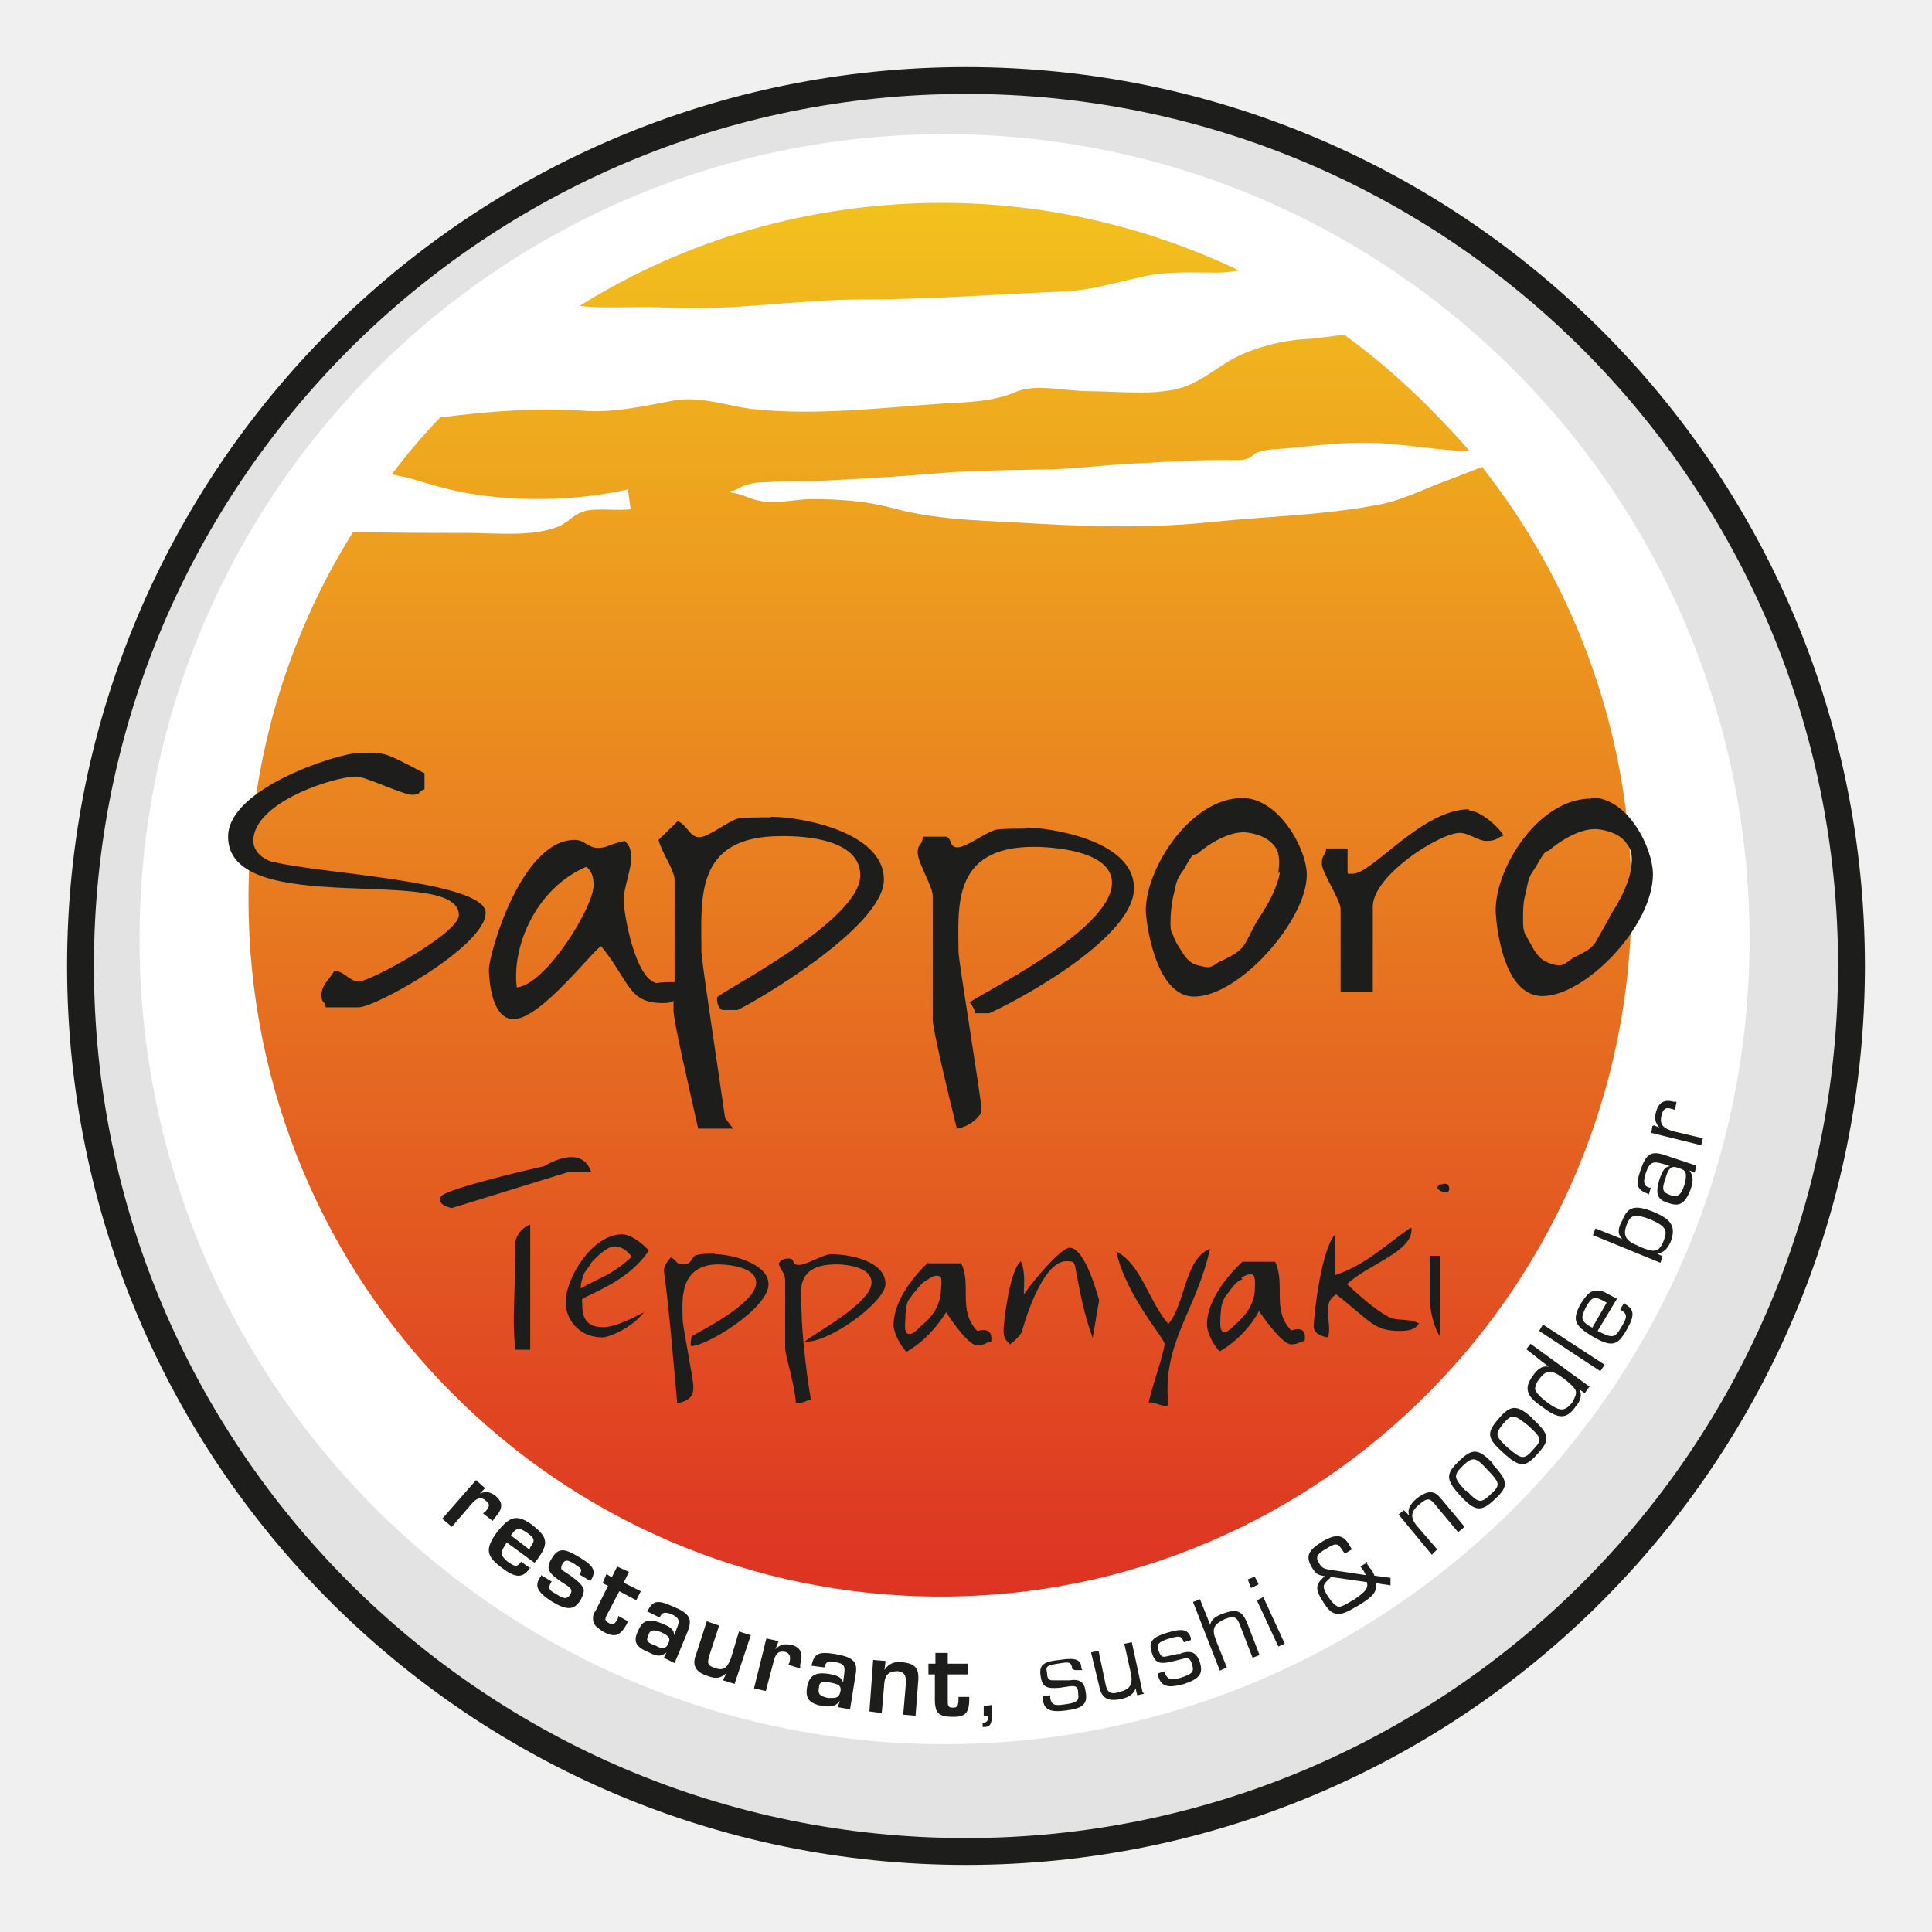
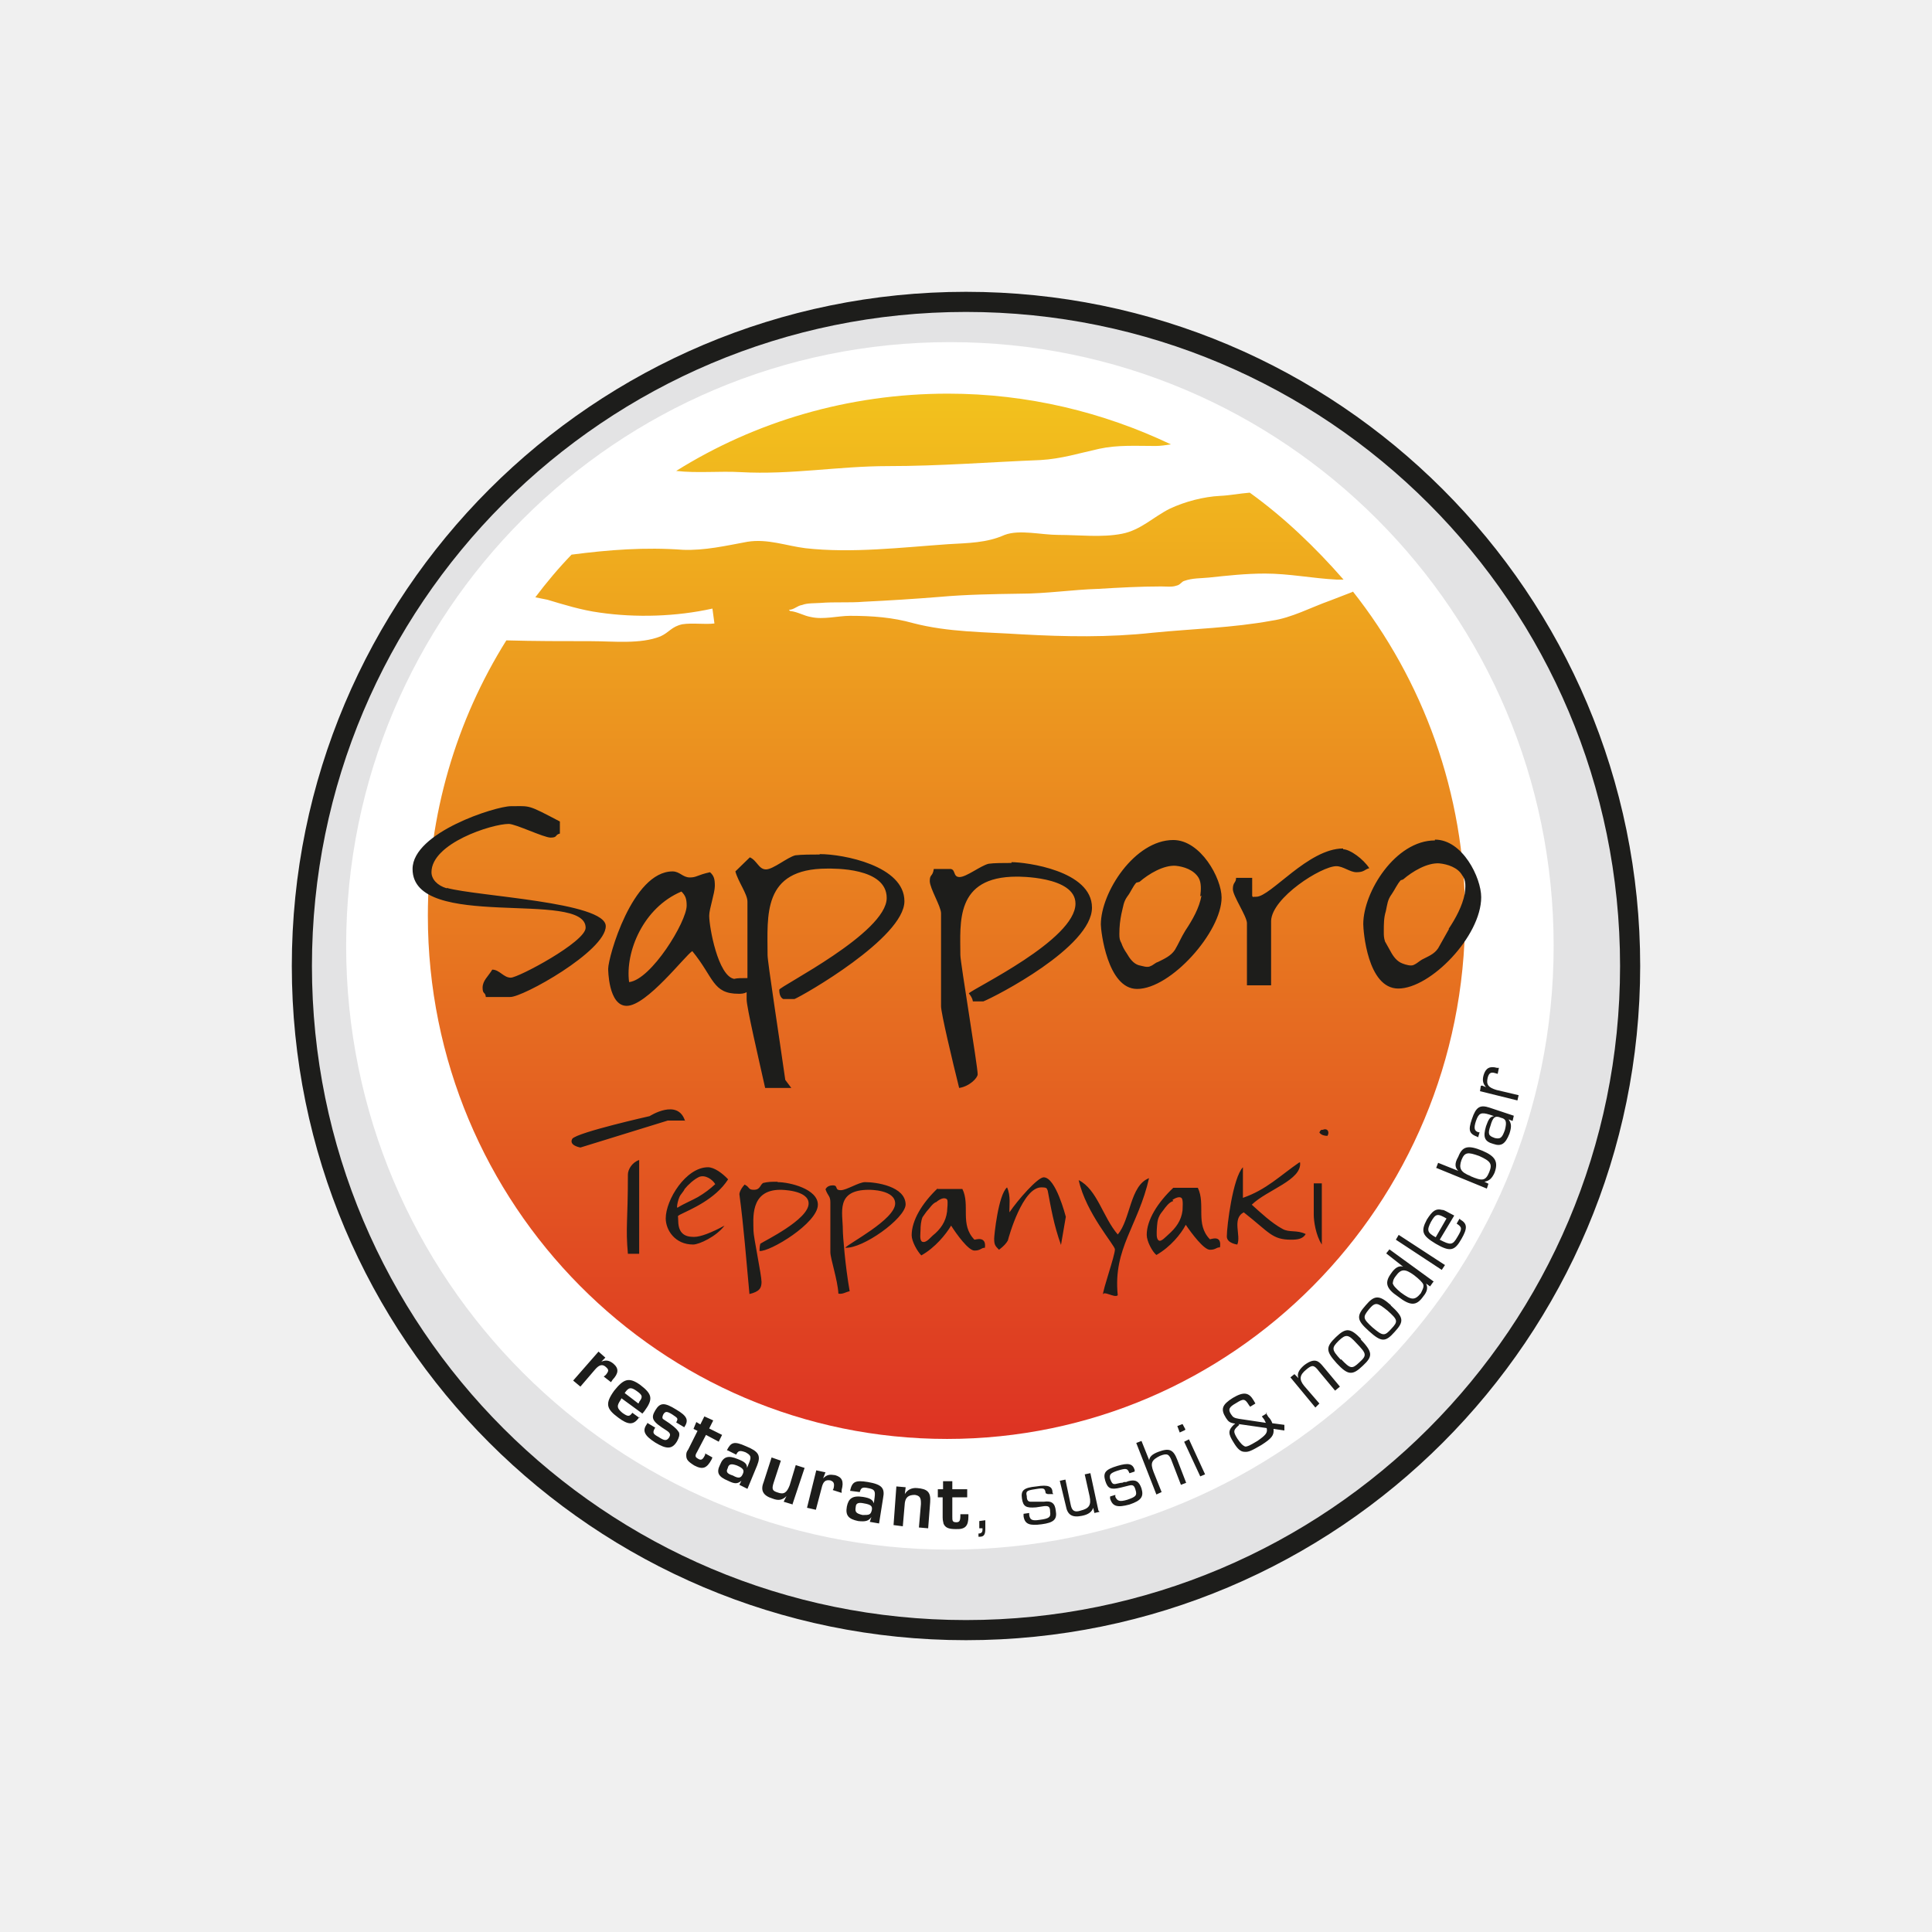
- <svg xmlns="http://www.w3.org/2000/svg" id="sap-ico" viewBox="0 0 36 36">
+ <svg xmlns="http://www.w3.org/2000/svg" id="sap-ico" viewBox="-6 -6 48 48">
  <defs>
    <linearGradient id="gr" gradientUnits="objectBoundingBox" x1="1" y1="1" x2="1">
      <stop offset="0" stop-color="#DD3123" />
      <stop offset="1" stop-color="#F3C51D" />
    </linearGradient>
    <mask id="msk1" maskUnits="userSpaceOnUse" height="36" width="36">
      <path d="M0 0h36v36H0z" />
      <path fill="#fff" d="M12.4 5.73c1.26.07 2.42-.15 3.67-.15 1.28 0 2.52-.1 3.78-.15.52-.03.96-.17 1.46-.28.46-.1.92-.07 1.4-.07.13 0 .25-.02.38-.04-1.68-.8-3.56-1.26-5.54-1.26-2.48 0-4.8.7-6.75 1.92.52.06 1.08 0 1.6.03zM27.62 8.7l-.57.22c-.48.17-.96.43-1.45.5-.98.18-1.95.2-2.96.3-1.1.12-2.17.1-3.26.04-.92-.06-1.82-.05-2.7-.28-.5-.14-1-.18-1.56-.18-.3 0-.66.1-.97.03-.18-.03-.33-.13-.52-.15l-.03-.03c.13 0 .2-.1.33-.12.13-.05.3-.04.45-.05.36-.03.72 0 1.08-.03.63-.03 1.26-.07 1.88-.12.66-.06 1.35-.07 2-.08.66 0 1.3-.1 1.95-.12.5-.03 1.03-.06 1.56-.06.13 0 .27.02.38-.02.1-.02.12-.1.2-.12.2-.07.4-.06.6-.08.47-.05.92-.1 1.4-.1.6 0 1.18.12 1.78.15h.17c-.7-.8-1.47-1.54-2.33-2.16-.25.02-.5.07-.74.08-.4.02-.87.14-1.25.32-.4.2-.72.53-1.18.62-.5.1-1.07.03-1.58.03-.43 0-.97-.14-1.34 0-.45.2-.9.2-1.4.23-1.16.08-2.4.23-3.55.1-.48-.06-.94-.24-1.44-.16-.54.1-1.06.22-1.6.2-.94-.07-1.85 0-2.77.12-.32.33-.63.7-.9 1.06l.3.06c.4.12.85.26 1.3.32.9.13 1.9.1 2.8-.1l.05.37c-.25.03-.54-.02-.8.02-.27.06-.32.2-.54.3-.5.2-1.17.12-1.73.12-.7 0-1.4 0-2.1-.02-1.24 1.98-1.95 4.33-1.95 6.84 0 7.18 5.77 13 12.9 13 7.1 0 12.87-5.82 12.87-13 0-3.05-1.05-5.86-2.8-8.07z" />
    </mask>
    <mask id="msk2">
      <path d="M0 0h36v36H0z" />
      <circle fill="#fff" cx="17.6" cy="16.6" r="13.5" />
    </mask>
    <style>
-       @keyframes rise { from { transform: translateY(30px) } to { transform: none } }
-       .in .sunrise {animation: rise 4s ease-out }
+       @keyframes rise { from { transform: translateY(30px) } 50% { transform: none } }
+       .sunrise {animation: rise 8s ease-out infinite alternate }
    </style>
  </defs>
  <g id="bg">
    <circle fill="#E3E3E4" stroke="#1D1D1B" stroke-width="0.5" cx="18" cy="18" r="16.5" />
    <circle fill="#fff" cx="17.6" cy="17.5" r="15" />
  </g>
  <g mask="url(#msk2)">
    <circle id="sun" class="sunrise" fill="url(#gr)" mask="url(#msk1)" cx="17.5" cy="16.6" r="13.5" />
  </g>
  <g>
    <path fill="#1d1d1b" d="M9.04 27.73l-.1.1c.12-.05.2-.03.3.05.14.12.13.24-.02.4l-.04.06L9 28.2l.05-.04c.08-.1.08-.13 0-.2s-.16-.06-.27.07l-.36.42-.18-.15.63-.72.17.15zm.84 1.47l-.02.04c-.13.17-.26.16-.5-.02-.3-.22-.33-.35-.1-.67.24-.3.37-.34.65-.14.3.23.32.35.1.65l-.05.06-.52-.38-.02.04c-.1.15-.1.2.04.32.14.1.18.1.25 0l.18.13zm0-.37c.1-.13.08-.17-.06-.27s-.2-.1-.3.05l.34.26.02-.03zm.92.51c.05-.1.05-.1-.1-.2-.13-.08-.17-.08-.22 0-.03.06-.03.1 0 .12l.15.1c.18.13.2.17.24.23.02.06 0 .13-.05.22-.12.2-.26.2-.54.03-.28-.18-.33-.3-.2-.47v-.02l.2.12-.02.03c-.05.1-.03.13.1.2.15.1.2.1.26.02.05-.08.03-.12-.06-.18-.35-.22-.4-.3-.28-.5s.23-.2.52-.02c.27.16.32.26.2.44l-.2-.12zm1.06.48l-.32-.17-.22.42c-.06.1-.05.13.02.17.08.05.12.03.18-.1v-.03l.18.1-.02.05c-.12.22-.22.26-.43.15-.16-.1-.2-.15-.2-.25 0-.05 0-.08.05-.15l.23-.46-.1-.05.07-.17.1.06.1-.2.22.1-.1.2.32.16-.08.16zm.2.21c.1-.2.18-.23.47-.1.32.13.38.23.28.48l-.24.58-.2-.1.05-.1c-.1.08-.17.08-.33 0-.24-.1-.3-.2-.2-.4.08-.2.2-.24.44-.14.18.07.23.12.23.22l.06-.15c.05-.13.03-.17-.1-.24-.14-.05-.18-.04-.23.06l-.2-.1zm.03.43c-.06.1-.04.15.12.2.14.08.2.06.24-.03.05-.1.02-.15-.14-.22-.14-.05-.2-.04-.23.06zm1.61.92l-.23-.07.07-.14c-.1.1-.2.12-.35.06-.23-.07-.3-.2-.22-.4l.2-.62.23.08-.18.55c-.05.16-.03.2.1.24.16.06.23 0 .3-.18l.15-.5.22.07-.3.9zm.8-.78l-.05.13c.1-.1.17-.1.3-.08.17.05.22.15.16.37v.07l-.22-.07.02-.04c.03-.13 0-.17-.08-.2-.12-.02-.18.02-.22.2l-.14.53-.22-.05.23-.93.23.05zm.62.44c.05-.23.13-.27.44-.22.35.06.43.15.38.4l-.1.63-.23-.04.04-.12c-.07.1-.15.12-.33.1-.24-.05-.32-.14-.28-.36.04-.2.14-.28.4-.24.18.03.24.07.27.16l.02-.15c.02-.16 0-.2-.17-.23-.14-.03-.17 0-.2.1l-.23-.03zm.14.4c-.02.12 0 .16.17.2.16 0 .2 0 .23-.12.02-.1-.02-.14-.2-.17-.14-.03-.2 0-.2.1zm1.24-.48l-.02.16c.06-.1.16-.16.3-.15.26.02.35.1.33.35l-.05.65-.23-.02.05-.58v-.03c0-.13-.03-.18-.15-.2-.16 0-.23.06-.25.2l-.05.58-.23-.03.07-.96.23.02zm1.53.24h-.37v.48c0 .1 0 .14.1.14.08 0 .1-.04.1-.17v-.03h.2v.05c0 .25-.08.33-.32.32-.18 0-.26-.04-.3-.14 0-.03-.02-.06-.02-.15v-.5h-.12V31h.13v-.2h.23v.2h.37v.18zm.45.78c0 .14-.03.2-.14.2h-.03v-.08c.07 0 .1-.03.1-.1v-.03h-.08v-.18l.15-.02v.2zm1.5-.88c-.02-.13-.04-.14-.27-.1-.2.03-.23.05-.2.17 0 .1.03.14.1.14h.32c.2-.03.28.04.3.22.04.22-.05.3-.35.34-.3.04-.42 0-.45-.2v-.06l.14-.02v.05c.02.12.07.15.26.12.24-.03.28-.07.26-.2 0-.13-.04-.15-.15-.14l-.2.03c-.25.02-.32-.02-.35-.22-.03-.2.04-.27.36-.3.3-.05.4 0 .4.16l.02.03h-.14zm1.34.46l-.13.03-.03-.13c-.03.1-.12.17-.28.2-.24.05-.36-.02-.4-.25l-.15-.62.14-.03.13.62c.03.16.1.2.25.15.2-.05.27-.13.22-.36l-.12-.54.14-.03.2.93zm.74-.96c-.05-.12-.07-.13-.3-.06-.18.06-.2.1-.18.2.04.1.06.14.13.13l.14-.03c.05 0 .02 0 .08-.02h.05l.05-.02c.18-.05.27 0 .33.18.06.2 0 .3-.3.4-.3.08-.42.05-.48-.15v-.05l.13-.04v.05c.05.1.1.13.3.07.2-.07.25-.1.2-.25-.03-.1-.06-.13-.17-.1l-.2.05c-.25.06-.32.02-.38-.17-.06-.2 0-.28.3-.37.27-.08.38-.06.43.1v.04l-.12.04zm.49-.3c0-.1.07-.17.23-.23.27-.1.37-.06.47.2l.22.57-.13.05-.22-.57c-.07-.2-.12-.22-.3-.15-.2.1-.25.17-.16.4l.2.5-.13.06-.5-1.28.13-.05.2.5zm.89-.77l-.13.06-.06-.16.13-.05.07.13zm.5 1.1l-.12.05-.4-.86.12-.06.4.87zm1.51-1.53l.06.1c.05.05.08.1.1.16l.3.04v.14l-.27-.04c.02.16-.05.24-.3.4-.24.14-.32.18-.42.17-.1 0-.18-.08-.27-.23-.14-.22-.14-.3 0-.44l.04-.03c-.14-.02-.17-.05-.23-.14-.14-.22-.1-.33.17-.5.27-.16.4-.14.52.07l.04.07-.13.08-.03-.04c-.1-.16-.13-.17-.32-.05-.18.1-.2.16-.13.27.05.08.08.1.2.12l.67.1-.04-.08-.06-.08.13-.08zm-.66.3c-.15.13-.16.16-.05.34.08.12.14.18.2.2.05 0 .1-.02.3-.14.2-.14.26-.2.23-.32l-.7-.1zm1.37-1.26l.1.1c-.04-.1 0-.2.14-.32.13-.1.24-.14.33-.1.04.02.08.05.16.15l.4.48-.12.1-.4-.48c-.12-.16-.17-.17-.32-.04-.16.13-.18.24-.05.4l.38.44-.1.1-.62-.75.1-.08zm1.64-.87c.3.32.32.42.06.66-.26.25-.37.24-.65-.06-.27-.3-.28-.4-.02-.65.25-.24.36-.23.63.05zm-.48.5c.23.24.27.25.45.08.2-.18.18-.22-.07-.48-.2-.22-.26-.23-.44-.06-.18.18-.18.22.05.47zm1.23-1.34c.33.3.34.4.1.66-.23.26-.33.26-.64-.02-.3-.27-.32-.37-.08-.64.22-.26.34-.26.63 0zm-.45.55c.26.22.3.22.47.03.17-.18.16-.22-.1-.45-.25-.2-.3-.22-.46-.03-.16.2-.15.23.1.46zm1.5-1.12l-.07.1-.1-.07c.05.1.03.2-.07.32-.17.24-.32.24-.63 0-.3-.2-.33-.35-.17-.57.1-.15.2-.2.3-.17l-.42-.33.08-.1 1.1.8zm-1 0c0 .07.08.15.2.25.27.2.35.2.5.02.05-.1.08-.16.06-.22-.02-.05-.1-.13-.23-.23-.22-.16-.32-.16-.45.02-.05.06-.08.13-.07.17zm1.3-.43l-.08.12-1.14-.75.07-.12 1.15.75zm.35-1.15s.03 0 .03.02c.18.1.18.22.03.48-.17.3-.28.33-.64.12-.33-.2-.38-.3-.22-.6.14-.22.22-.28.38-.24.06 0 .1.04.3.14l-.36.6c.27.14.32.14.44-.07.12-.2.12-.24-.02-.33l.07-.12zm-.3 0c-.24-.14-.28-.13-.4.08-.1.2-.1.26.12.38l.27-.47zm-.27-1.26l.05-.13.5.2c-.08-.08-.1-.18 0-.35.1-.26.24-.3.6-.15.33.14.4.28.3.55-.07.15-.14.2-.25.22l.1.05-.04.12-1.27-.52zm.85.2c.3.13.38.12.47-.1.08-.2.04-.27-.25-.4-.28-.1-.36-.1-.44.1-.07.2-.03.3.23.4zm.19-.97c-.22-.08-.25-.16-.15-.45.1-.3.2-.36.44-.28l.6.2-.03.13-.1-.04c.07.1.08.18.02.36-.1.25-.2.32-.4.25-.22-.06-.26-.17-.18-.44.06-.17.1-.24.2-.25l-.12-.04c-.2-.06-.26-.04-.33.16-.06.18-.04.25.06.28h.03l-.04.14zm.4.02c.16.04.2 0 .27-.2.05-.2.03-.27-.1-.3-.14-.06-.2-.02-.26.2-.07.2-.05.25.1.3zm-.3-1.3l.1.04c-.07-.08-.1-.16-.06-.3.05-.17.15-.23.33-.18h.05l-.03.15-.07-.02c-.1-.03-.15 0-.18.12-.04.17.02.24.22.3l.55.13-.03.13-.93-.23.02-.13zm-3.98 1.1c-.03 0-.05.04-.06.07.05.06.12.08.2.08.06-.1 0-.2-.12-.15m-16.98.75v2.33H9.6c-.06-.66 0-.8 0-1.97 0-.12.1-.3.28-.36zm16.42.06c.05.44-.82.68-1.2 1.05.22.2.5.46.76.6.17.1.36.02.58.13-.07.12-.2.14-.36.14-.48 0-.54-.18-1.18-.68-.3.16-.06.58-.16.8 0 0-.26-.03-.26-.2 0-.26.15-1.46.4-1.72v.76c.58-.2.92-.55 1.4-.88zm-6.37.37c.3 0 .54.95.55.98l-.12.7c-.18-.5-.25-.93-.33-1.35-.03-.05 0-.08-.16-.08-.46 0-.8 1.2-.83 1.32-.04.07-.1.14-.22.23-.1-.1-.12-.13-.12-.28 0-.07.1-1.08.32-1.27.1.22.05.47.06.62.2-.3.7-.87.85-.87zm2.62.01c-.27 1.2-.9 1.75-.78 2.92-.08.08-.37-.14-.37 0 0-.15.3-.98.3-1.14 0-.1-.72-.9-.9-1.72.46.23.6.92.97 1.35.32-.37.3-1.22.78-1.4zm-9.23.11c.3 0 1 .17 1 .56 0 .46-1.2 1.18-1.45 1.15 0 0 0-.12.02-.18.1-.07 1.2-.6 1.2-1 0-.34-.7-.34-.7-.34-.77 0-.67.73-.67 1.02 0 .15.2 1.1.2 1.27 0 .15-.05.24-.3.3-.08-.85-.14-1.66-.25-2.48 0 0 0-.1.13-.24.14.07.08.13.23.13.16 0 .15-.12.23-.17.13-.03.2-.03.36-.03zm2.18 0c.26 0 1 .1 1 .56-.02.35-1.07 1.1-1.5 1.07.07-.1 1.24-.7 1.24-1.1 0-.34-.62-.34-.65-.34-.84 0-.65.57-.65 1 0 .14.06.9.17 1.52-.1.02-.17.08-.28.06-.02-.35-.2-.87-.2-1.03v-1.24c0-.16-.06-.15-.12-.32 0 0 .03-.1.18-.1s.03.12.2.12c.14 0 .45-.2.6-.2zm11.14.03h.2v1.52c-.15-.23-.2-.58-.2-.74v-.8zm-15.82.6h.02c.16-.1.34-.17.5-.26.17-.1.3-.2.43-.32-.07-.12-.25-.24-.4-.18-.13.06-.28.2-.36.3-.03.07-.1.13-.13.2s-.06.18-.06.26m.77-1c.15 0 .35.14.5.3-.32.5-.94.75-1.2.88-.07.05-.04 0-.04.15 0 .4.28.4.4.4.15 0 .42-.1.75-.28-.2.27-.63.47-.78.47-.45 0-.68-.36-.68-.65 0-.46.5-1.27 1.05-1.27zm11.56.84c-.1.02-.2.16-.25.23-.04.05-.08.1-.1.15-.05.1-.05.2-.06.33 0 .07-.02.23.05.27.06.04.18-.1.24-.15.18-.16.32-.34.35-.6 0-.06.02-.25-.02-.3-.05-.06-.17 0-.23.04m0-.3h.63c.2.42-.07.9.3 1.28.03 0 .3-.12.25.2-.1 0-.1.06-.25.06s-.45-.4-.6-.62c-.12.23-.38.55-.73.75-.1-.08-.24-.34-.24-.5 0-.37.27-.8.66-1.17zm-5.86.35c-.1.03-.18.17-.25.24l-.1.14c-.04.1-.05.22-.05.33 0 .07-.03.24.04.28.1.04.2-.1.26-.15.2-.16.33-.35.36-.6 0-.06.03-.25 0-.3-.07-.07-.18 0-.24.04m0-.3h.62c.2.4-.07.88.3 1.26.03 0 .3-.1.26.2-.1 0-.1.07-.26.07-.15 0-.44-.4-.58-.62-.13.22-.4.55-.74.74-.1-.1-.24-.35-.24-.5 0-.37.26-.8.65-1.17zm-6.26-1.7h-.44l-2.17.67s-.3-.05-.2-.22c.14-.16 1.92-.56 1.92-.56s.7-.45.88.12zm3.33-6.61c-.18 0-.44 0-.6.02-.2.05-.55.35-.73.35-.18 0-.22-.22-.4-.3l-.36.35c.07.26.3.56.3.75v1.9c-.15 0-.26 0-.33.02-.4-.07-.62-1.28-.62-1.57 0-.17.14-.56.14-.74 0-.17-.02-.25-.12-.34-.32.07-.33.13-.5.13-.18 0-.25-.15-.43-.15-1 0-1.6 2.13-1.6 2.42 0 0 0 .92.46.92.5 0 1.46-1.26 1.63-1.36.54.66.5 1.06 1.15 1.06.06 0 .13 0 .2-.04v.18c0 .2.3 1.48.46 2.2h.65l-.15-.2c-.15-1.06-.44-2.93-.44-3.1 0-.98-.14-2.15 1.48-2.15.16 0 1.48-.03 1.48.73 0 .87-2.67 2.2-2.67 2.28 0 .2.1.23.1.23h.28c.2-.08 2.73-1.52 2.73-2.43 0-.88-1.52-1.17-2.1-1.17zM9.63 18.4c-.1-.75.35-1.85 1.3-2.25.1.1.13.18.13.35 0 .4-.88 1.84-1.43 1.9zm9.5-2.96c-.18 0-.44 0-.57.02-.2.05-.55.33-.72.33-.18 0-.08-.22-.26-.2h-.38c-.03.2-.1.12-.1.3s.28.63.28.8V19c0 .17.28 1.35.45 2.03.26-.04.46-.25.46-.34 0-.2-.43-2.78-.43-2.96 0-.8-.14-1.95 1.4-1.95 0 0 1.46-.02 1.46.67 0 .9-2.53 2.1-2.65 2.23.1.12.1.2.1.2h.26c.3-.12 2.7-1.35 2.7-2.33 0-.92-1.64-1.13-2-1.13zm8.24-.36c-.87 0-1.8 1.2-2.16 1.2-.17 0-.05.03-.1-.02v-.45h-.4c0 .13-.08.1-.08.28 0 .17.34.66.35.84v1.55h.6v-1.6c.02-.58 1.25-1.36 1.62-1.36.17 0 .34.15.5.15.2 0 .2-.07.32-.1-.15-.23-.48-.47-.65-.47zm2.28-.2c-.98 0-1.78 1.28-1.78 2.08 0 .15.1 1.6.87 1.6.8 0 2.06-1.3 2.06-2.27 0-.48-.46-1.43-1.15-1.43zm.35 2.2l-.27.48c-.1.15-.25.2-.4.28-.07.04-.13.1-.2.13-.07.04-.2 0-.28-.03-.14-.05-.23-.17-.3-.3l-.14-.25c-.03-.1-.03-.14-.03-.25 0-.18 0-.34.05-.5.04-.18.04-.28.15-.43.07-.1.13-.24.22-.34l.06-.02c.23-.2.6-.42.9-.4.2.02.46.1.57.3.1.12.08.3.06.46-.06.3-.22.6-.4.87zM5.1 16.07c-.24-.07-.38-.23-.38-.4 0-.72 1.5-1.2 1.92-1.2.17 0 .87.34 1.04.34.18 0 .1-.07.23-.1v-.3c-.82-.43-.72-.38-1.22-.38-.37 0-2.44.65-2.44 1.56 0 1.56 4.3.5 4.3 1.46 0 .35-1.67 1.24-1.86 1.24-.18 0-.28-.2-.46-.2-.1.17-.24.27-.24.45 0 .17.07.1.08.23h.6c.3.02 2.38-1.14 2.38-1.76 0-.6-3.2-.74-3.95-.95zm18.05-1.2c-.96 0-1.8 1.3-1.8 2.1 0 .15.16 1.6.9 1.6.84 0 2.1-1.42 2.1-2.27 0-.48-.52-1.43-1.2-1.43zm.7 1.38c-.05.3-.22.6-.4.87-.1.16-.17.33-.26.48-.1.15-.26.22-.42.3-.07.02-.12.08-.18.1-.08.05-.2 0-.3-.02-.13-.04-.22-.16-.3-.3-.05-.07-.1-.16-.13-.25-.04-.07-.05-.12-.05-.22 0-.2.02-.35.05-.5.05-.2.05-.3.15-.44.08-.1.13-.24.22-.34l.08-.02c.23-.2.6-.42.9-.4.2.02.45.1.57.3.07.12.06.3.04.46z" />
  </g>
</svg>
